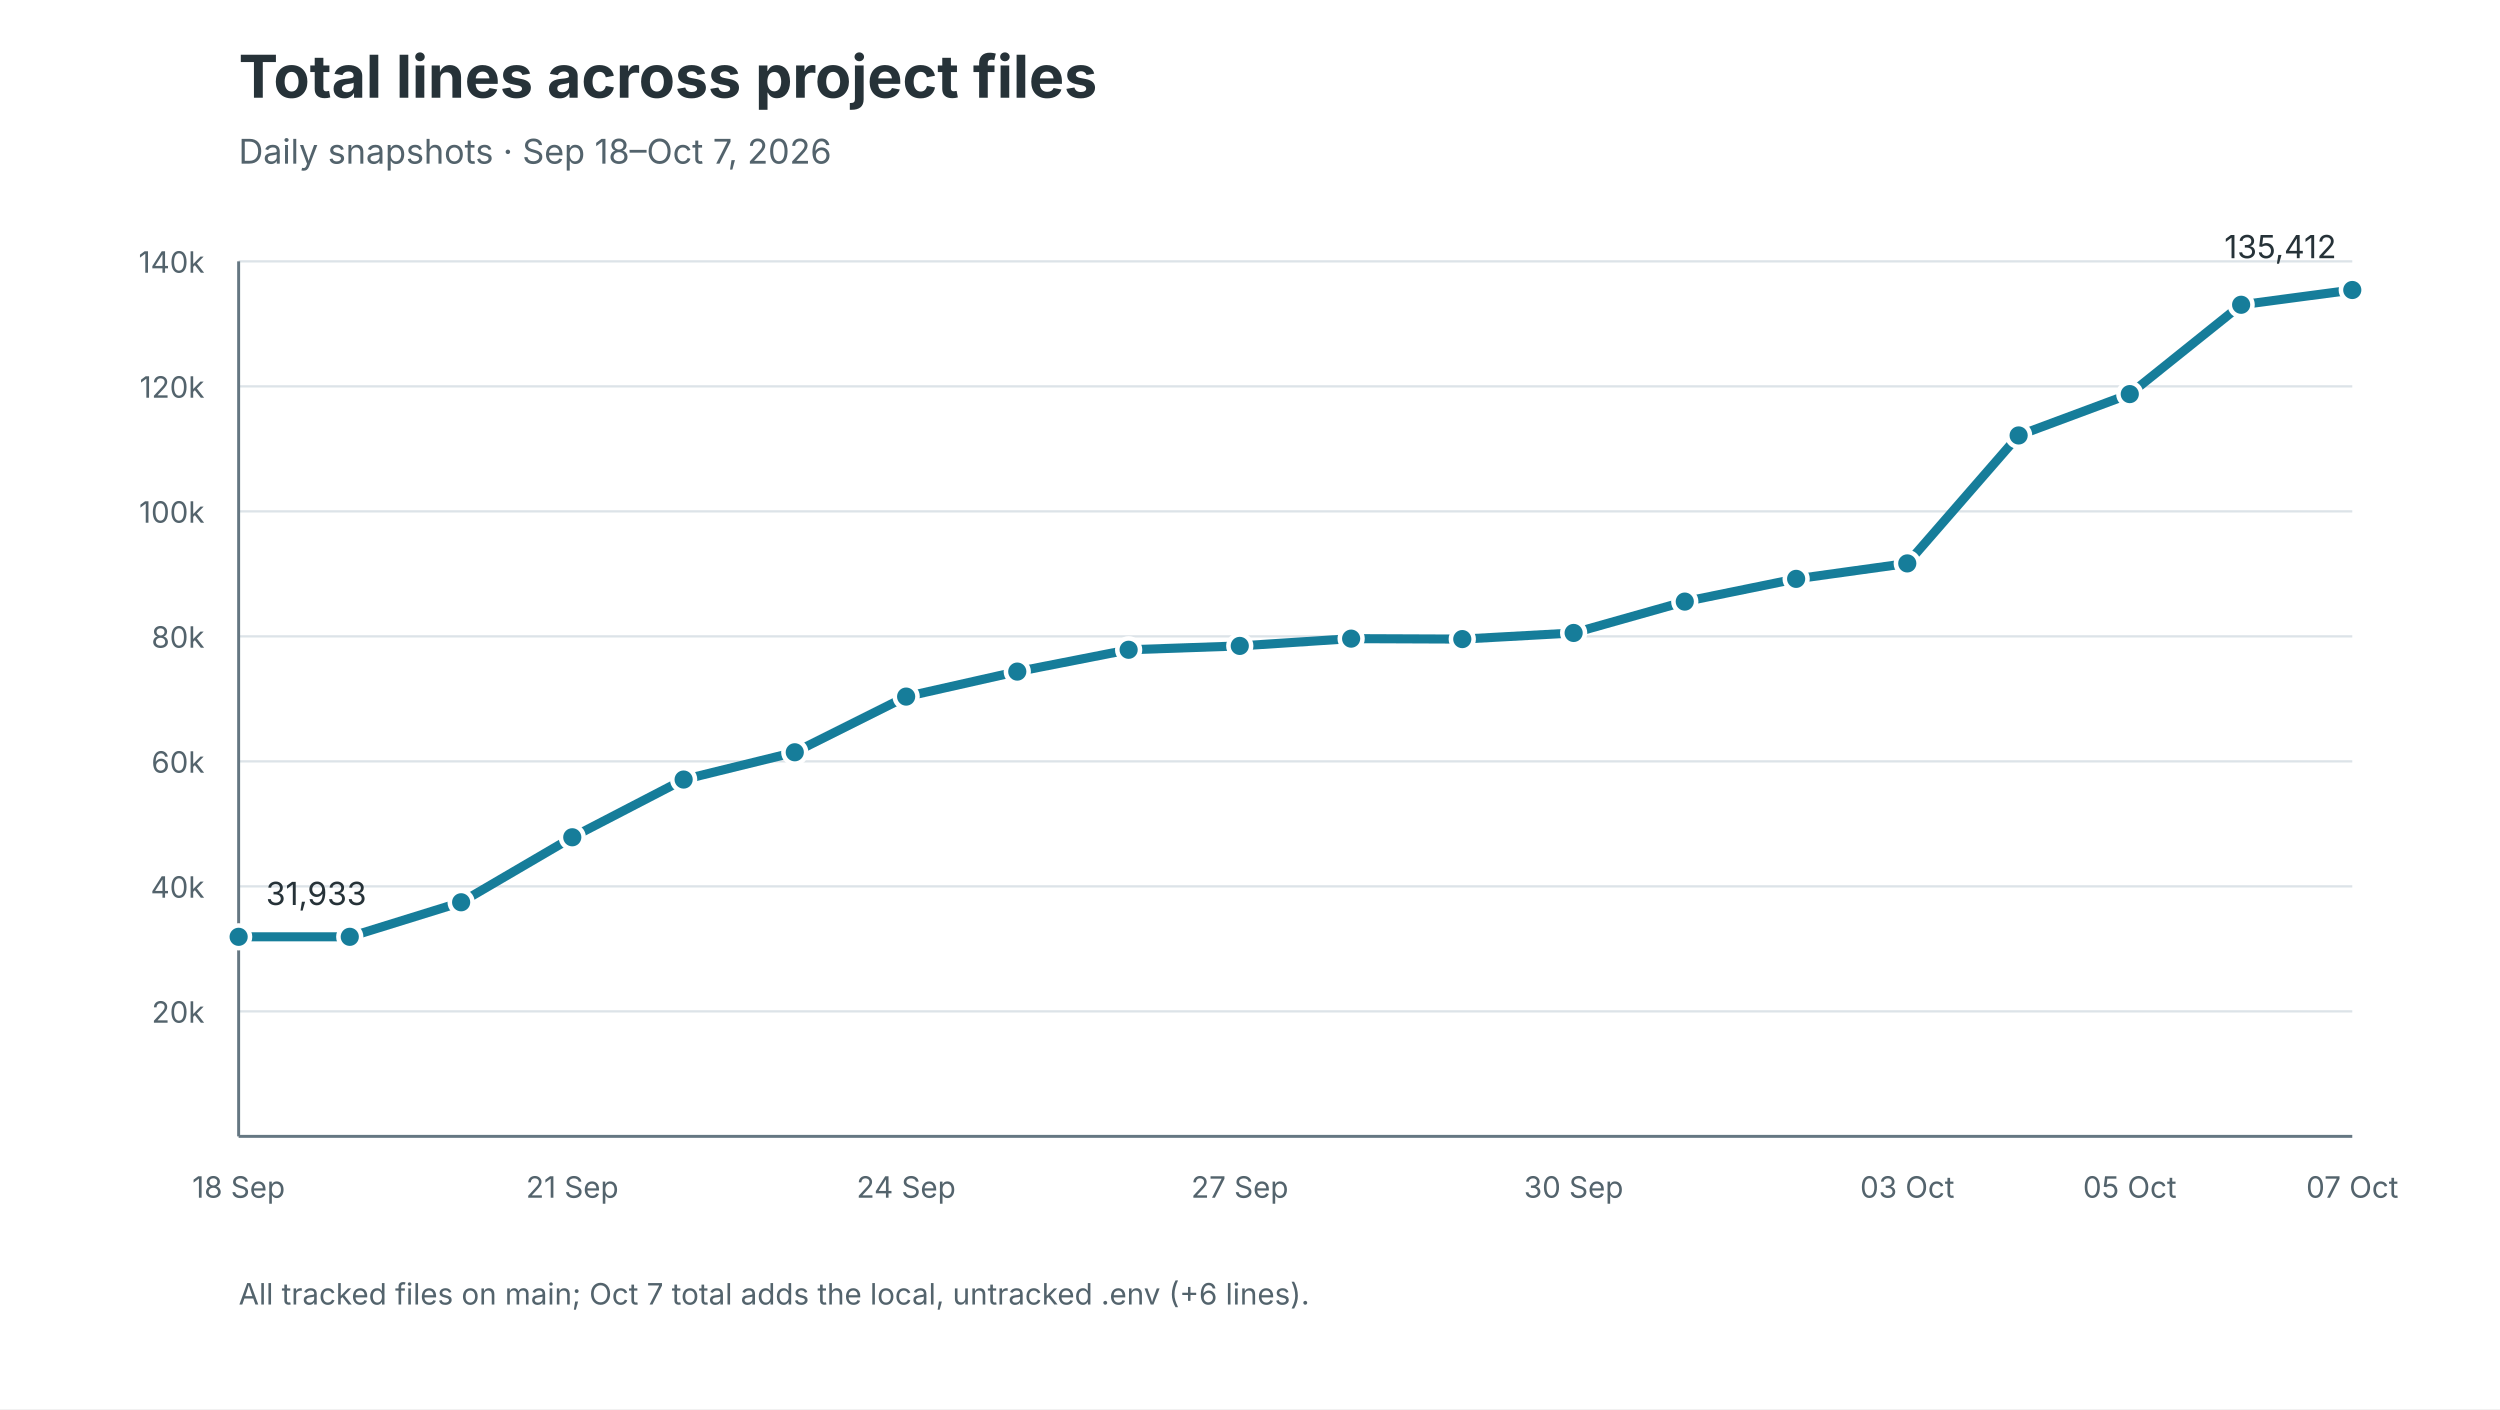
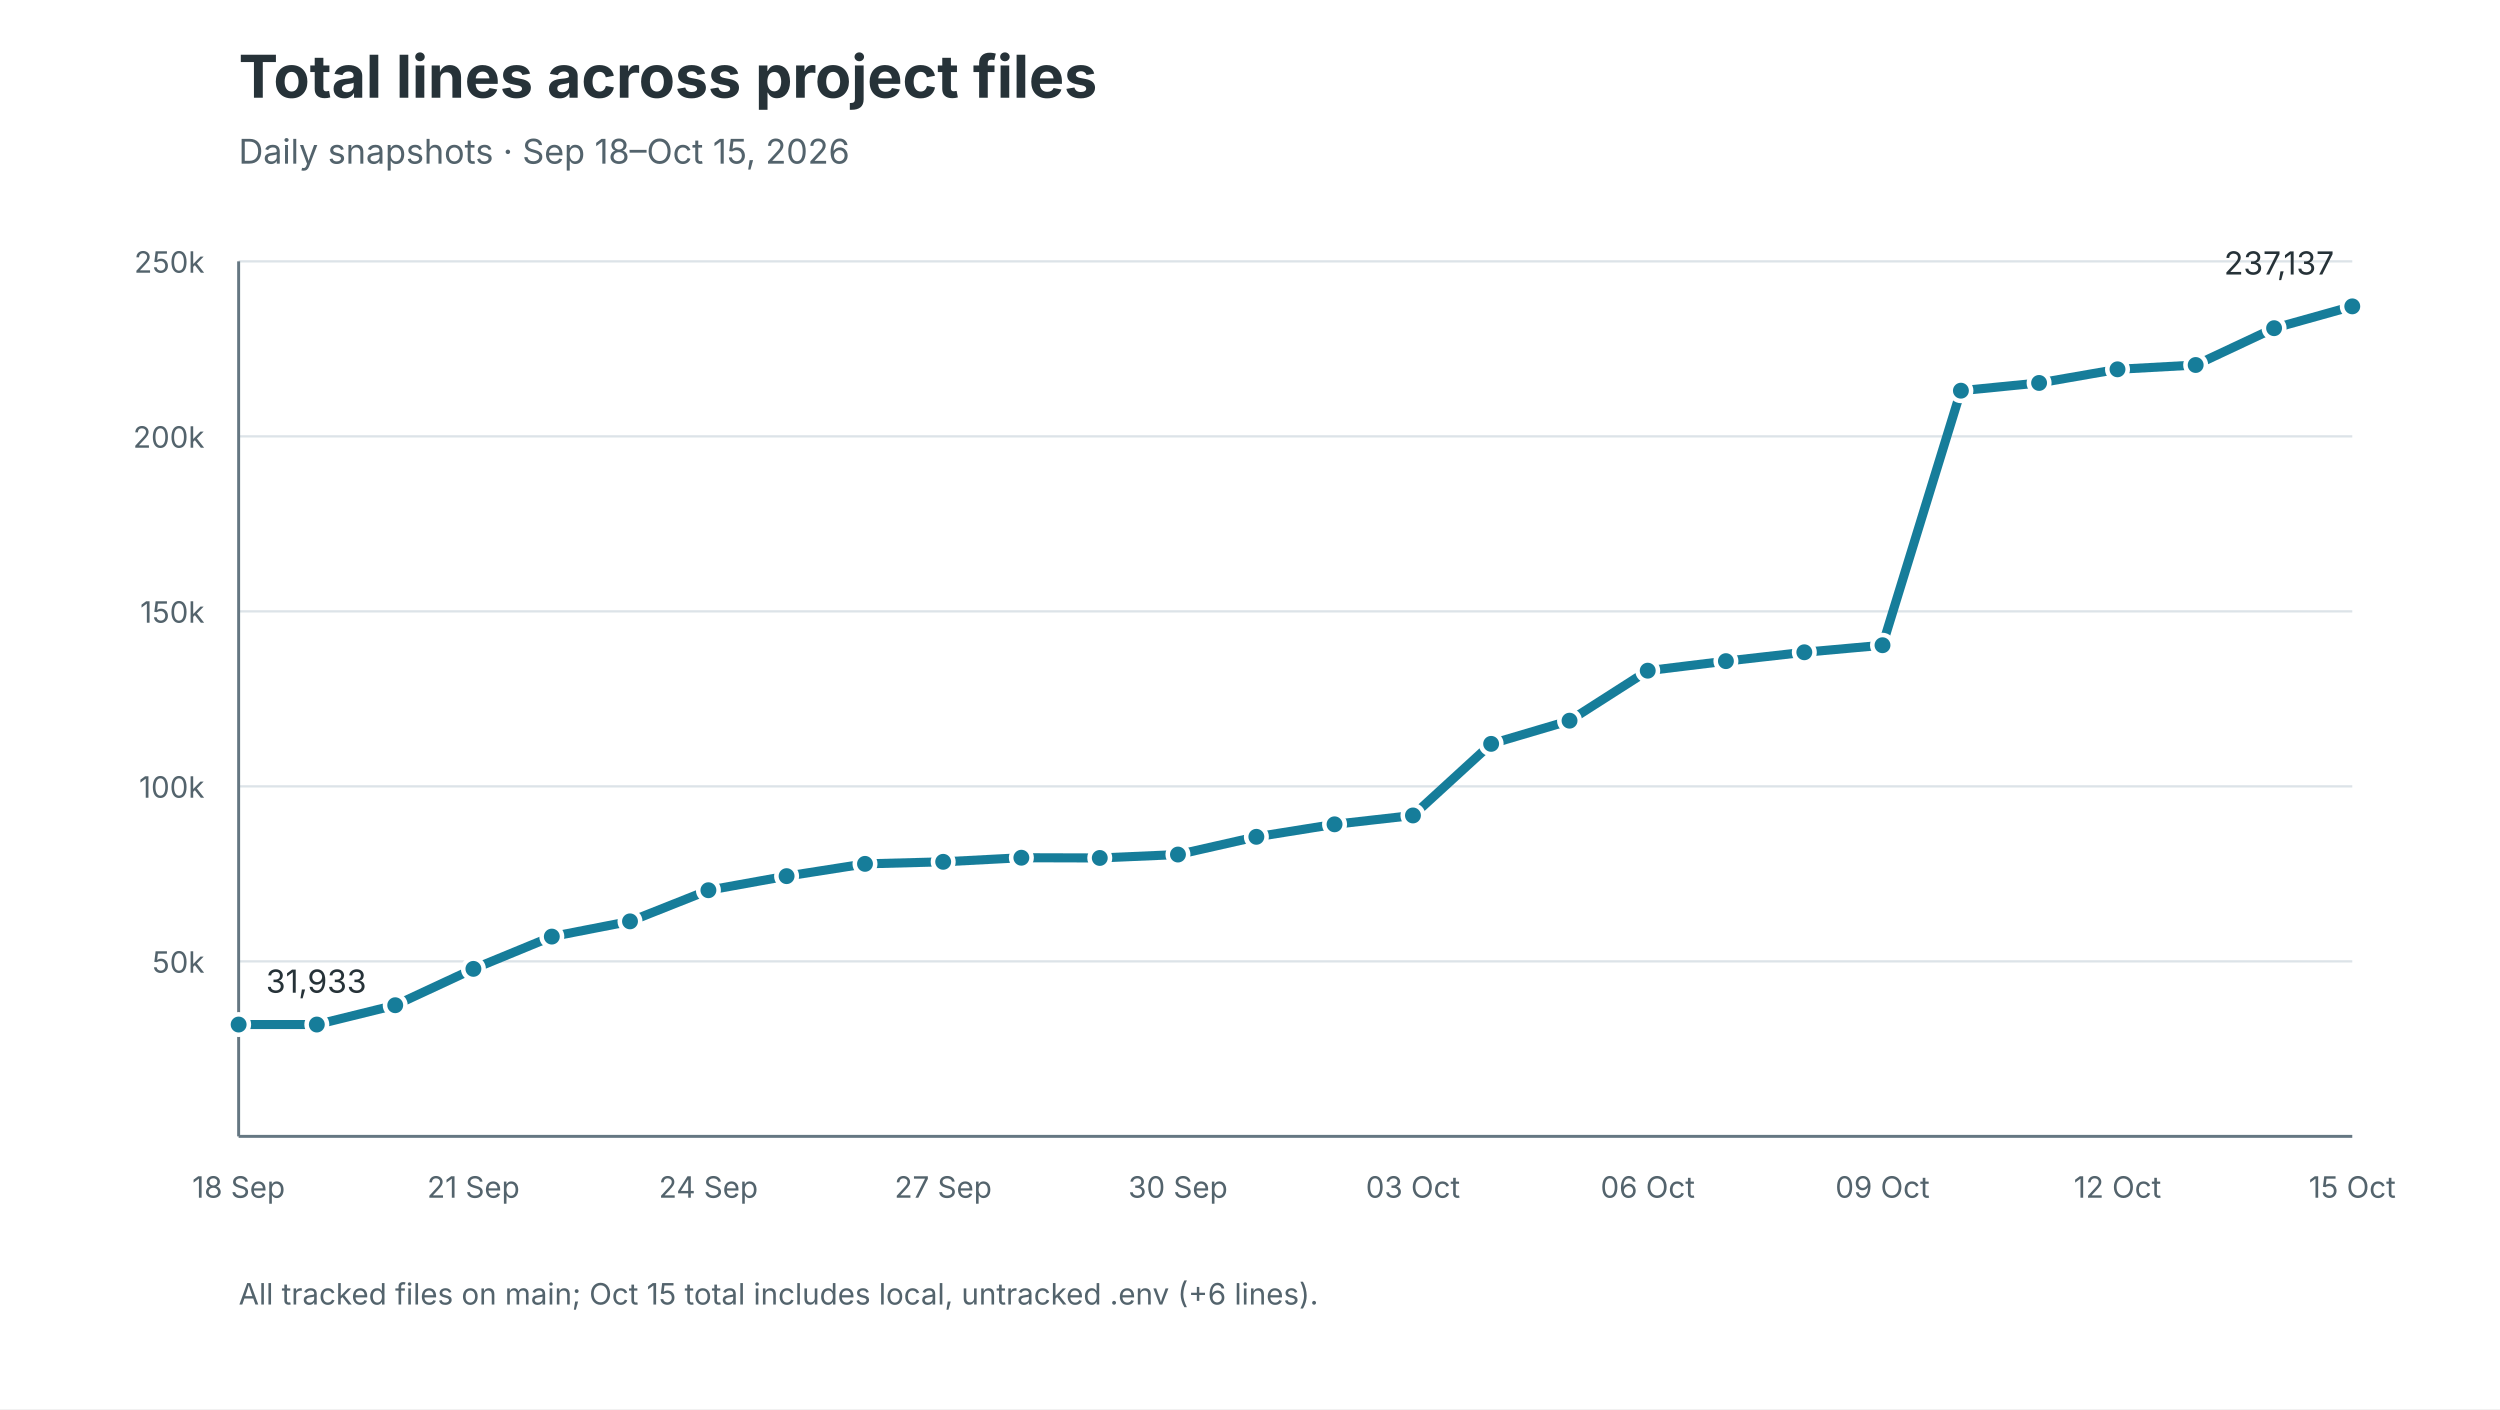
<svg xmlns="http://www.w3.org/2000/svg" width="1100" height="620" viewBox="0 0 1100 620" role="img" aria-labelledby="title desc">
  <rect width="100%" height="100%" fill="#ffffff" />
  <style>text{font-family:system-ui,-apple-system,BlinkMacSystemFont,"Segoe UI",sans-serif;fill:#263238}.grid{stroke:#dce3e8;stroke-width:1}.axis{stroke:#657782;stroke-width:1.3}.line{fill:none;stroke:#167d9a;stroke-width:4;stroke-linejoin:round;stroke-linecap:round}.point{fill:#167d9a;stroke:#fff;stroke-width:2}.small{font-size:13px;fill:#53636c}.label{font-size:14px}.title{font-size:26px;font-weight:700}.subtitle{font-size:15px;fill:#53636c}</style>
  <text class="title" x="105" y="43">Total lines across project files</text>
-   <text class="subtitle" x="105" y="72">Daily snapshots · Sep 18–Oct 7, 2026</text>
-   <line class="grid" x1="105" y1="445.0" x2="1035" y2="445.0" />
-   <text class="small" x="90" y="450.0" text-anchor="end">20k</text>
-   <line class="grid" x1="105" y1="390.0" x2="1035" y2="390.0" />
-   <text class="small" x="90" y="395.0" text-anchor="end">40k</text>
-   <line class="grid" x1="105" y1="335.0" x2="1035" y2="335.0" />
-   <text class="small" x="90" y="340.0" text-anchor="end">60k</text>
-   <line class="grid" x1="105" y1="280.0" x2="1035" y2="280.0" />
-   <text class="small" x="90" y="285.0" text-anchor="end">80k</text>
-   <line class="grid" x1="105" y1="225.0" x2="1035" y2="225.0" />
-   <text class="small" x="90" y="230.0" text-anchor="end">100k</text>
-   <line class="grid" x1="105" y1="170.0" x2="1035" y2="170.0" />
-   <text class="small" x="90" y="175.0" text-anchor="end">120k</text>
+   <text class="subtitle" x="105" y="72">Daily snapshots · Sep 18–Oct 15, 2026</text>
+   <line class="grid" x1="105" y1="423.0" x2="1035" y2="423.0" />
+   <text class="small" x="90" y="428.0" text-anchor="end">50k</text>
+   <line class="grid" x1="105" y1="346.0" x2="1035" y2="346.0" />
+   <text class="small" x="90" y="351.0" text-anchor="end">100k</text>
+   <line class="grid" x1="105" y1="269.0" x2="1035" y2="269.0" />
+   <text class="small" x="90" y="274.0" text-anchor="end">150k</text>
+   <line class="grid" x1="105" y1="192.0" x2="1035" y2="192.0" />
+   <text class="small" x="90" y="197.0" text-anchor="end">200k</text>
  <line class="grid" x1="105" y1="115.0" x2="1035" y2="115.0" />
-   <text class="small" x="90" y="120.0" text-anchor="end">140k</text>
+   <text class="small" x="90" y="120.0" text-anchor="end">250k</text>
  <line class="axis" x1="105" y1="115" x2="105" y2="500" />
  <line class="axis" x1="105" y1="500" x2="1035" y2="500" />
-   <polyline class="line" points="105.0,412.2 153.9,412.2 202.9,397.0 251.8,368.4 300.8,343.0 349.7,331.0 398.7,306.5 447.6,295.5 496.6,285.9 545.5,284.2 594.5,281.0 643.4,281.2 692.4,278.5 741.3,264.7 790.3,254.7 839.2,247.9 888.2,191.6 937.1,173.4 986.1,134.1 1035.0,127.6" />
-   <circle class="point" cx="105.0" cy="412.2" r="5" />
+   <polyline class="line" points="105.0,450.8 139.4,450.8 173.9,442.3 208.3,426.3 242.8,412.1 277.2,405.4 311.7,391.7 346.1,385.5 380.6,380.1 415.0,379.2 449.4,377.4 483.9,377.5 518.3,376.0 552.8,368.2 587.2,362.7 621.7,358.8 656.1,327.3 690.6,317.1 725.0,295.1 759.4,290.9 793.9,287.0 828.3,283.9 862.8,171.9 897.2,168.5 931.7,162.5 966.1,160.6 1000.6,144.4 1035.0,134.8" />
+   <circle class="point" cx="105.0" cy="450.8" r="4.5" />
  <text class="small" x="105.0" y="527" text-anchor="middle">18 Sep</text>
-   <circle class="point" cx="153.9" cy="412.2" r="5" />
-   <circle class="point" cx="202.9" cy="397.0" r="5" />
-   <circle class="point" cx="251.8" cy="368.4" r="5" />
-   <text class="small" x="251.8" y="527" text-anchor="middle">21 Sep</text>
-   <circle class="point" cx="300.8" cy="343.0" r="5" />
-   <circle class="point" cx="349.7" cy="331.0" r="5" />
-   <circle class="point" cx="398.7" cy="306.5" r="5" />
-   <text class="small" x="398.7" y="527" text-anchor="middle">24 Sep</text>
-   <circle class="point" cx="447.6" cy="295.5" r="5" />
-   <circle class="point" cx="496.6" cy="285.9" r="5" />
-   <circle class="point" cx="545.5" cy="284.2" r="5" />
-   <text class="small" x="545.5" y="527" text-anchor="middle">27 Sep</text>
-   <circle class="point" cx="594.5" cy="281.0" r="5" />
-   <circle class="point" cx="643.4" cy="281.2" r="5" />
-   <circle class="point" cx="692.4" cy="278.5" r="5" />
-   <text class="small" x="692.4" y="527" text-anchor="middle">30 Sep</text>
-   <circle class="point" cx="741.3" cy="264.7" r="5" />
-   <circle class="point" cx="790.3" cy="254.7" r="5" />
-   <circle class="point" cx="839.2" cy="247.9" r="5" />
-   <text class="small" x="839.2" y="527" text-anchor="middle">03 Oct</text>
-   <circle class="point" cx="888.2" cy="191.6" r="5" />
-   <circle class="point" cx="937.1" cy="173.4" r="5" />
-   <text class="small" x="937.1" y="527" text-anchor="middle">05 Oct</text>
-   <circle class="point" cx="986.1" cy="134.1" r="5" />
-   <circle class="point" cx="1035.0" cy="127.6" r="5" />
-   <text class="small" x="1035.0" y="527" text-anchor="middle">07 Oct</text>
-   <text class="label" x="117.0" y="398.2">31,933</text>
-   <text class="label" x="1028.0" y="113.6" text-anchor="end">135,412</text>
-   <text class="small" x="105" y="574">All tracked files on main; Oct 7 total adds the local, untracked .env (+6 lines).</text>
+   <circle class="point" cx="139.4" cy="450.8" r="4.5" />
+   <circle class="point" cx="173.9" cy="442.3" r="4.5" />
+   <circle class="point" cx="208.3" cy="426.3" r="4.5" />
+   <text class="small" x="208.3" y="527" text-anchor="middle">21 Sep</text>
+   <circle class="point" cx="242.8" cy="412.1" r="4.5" />
+   <circle class="point" cx="277.2" cy="405.4" r="4.5" />
+   <circle class="point" cx="311.7" cy="391.7" r="4.5" />
+   <text class="small" x="311.7" y="527" text-anchor="middle">24 Sep</text>
+   <circle class="point" cx="346.1" cy="385.5" r="4.5" />
+   <circle class="point" cx="380.6" cy="380.1" r="4.5" />
+   <circle class="point" cx="415.0" cy="379.2" r="4.5" />
+   <text class="small" x="415.0" y="527" text-anchor="middle">27 Sep</text>
+   <circle class="point" cx="449.4" cy="377.4" r="4.5" />
+   <circle class="point" cx="483.9" cy="377.5" r="4.5" />
+   <circle class="point" cx="518.3" cy="376.0" r="4.5" />
+   <text class="small" x="518.3" y="527" text-anchor="middle">30 Sep</text>
+   <circle class="point" cx="552.8" cy="368.2" r="4.5" />
+   <circle class="point" cx="587.2" cy="362.7" r="4.5" />
+   <circle class="point" cx="621.7" cy="358.8" r="4.5" />
+   <text class="small" x="621.7" y="527" text-anchor="middle">03 Oct</text>
+   <circle class="point" cx="656.1" cy="327.3" r="4.5" />
+   <circle class="point" cx="690.6" cy="317.1" r="4.5" />
+   <circle class="point" cx="725.0" cy="295.1" r="4.5" />
+   <text class="small" x="725.0" y="527" text-anchor="middle">06 Oct</text>
+   <circle class="point" cx="759.4" cy="290.9" r="4.5" />
+   <circle class="point" cx="793.9" cy="287.0" r="4.5" />
+   <circle class="point" cx="828.3" cy="283.9" r="4.5" />
+   <text class="small" x="828.3" y="527" text-anchor="middle">09 Oct</text>
+   <circle class="point" cx="862.8" cy="171.9" r="4.5" />
+   <circle class="point" cx="897.2" cy="168.5" r="4.5" />
+   <circle class="point" cx="931.7" cy="162.5" r="4.5" />
+   <text class="small" x="931.7" y="527" text-anchor="middle">12 Oct</text>
+   <circle class="point" cx="966.1" cy="160.6" r="4.5" />
+   <circle class="point" cx="1000.6" cy="144.4" r="4.5" />
+   <circle class="point" cx="1035.0" cy="134.8" r="4.5" />
+   <text class="small" x="1035.0" y="527" text-anchor="middle">15 Oct</text>
+   <text class="label" x="117.0" y="436.8">31,933</text>
+   <text class="label" x="1027.0" y="120.8" text-anchor="end">237,137</text>
+   <text class="small" x="105" y="574">All tracked files on main; Oct 15 total includes local, untracked .env (+6 lines).</text>
</svg>
